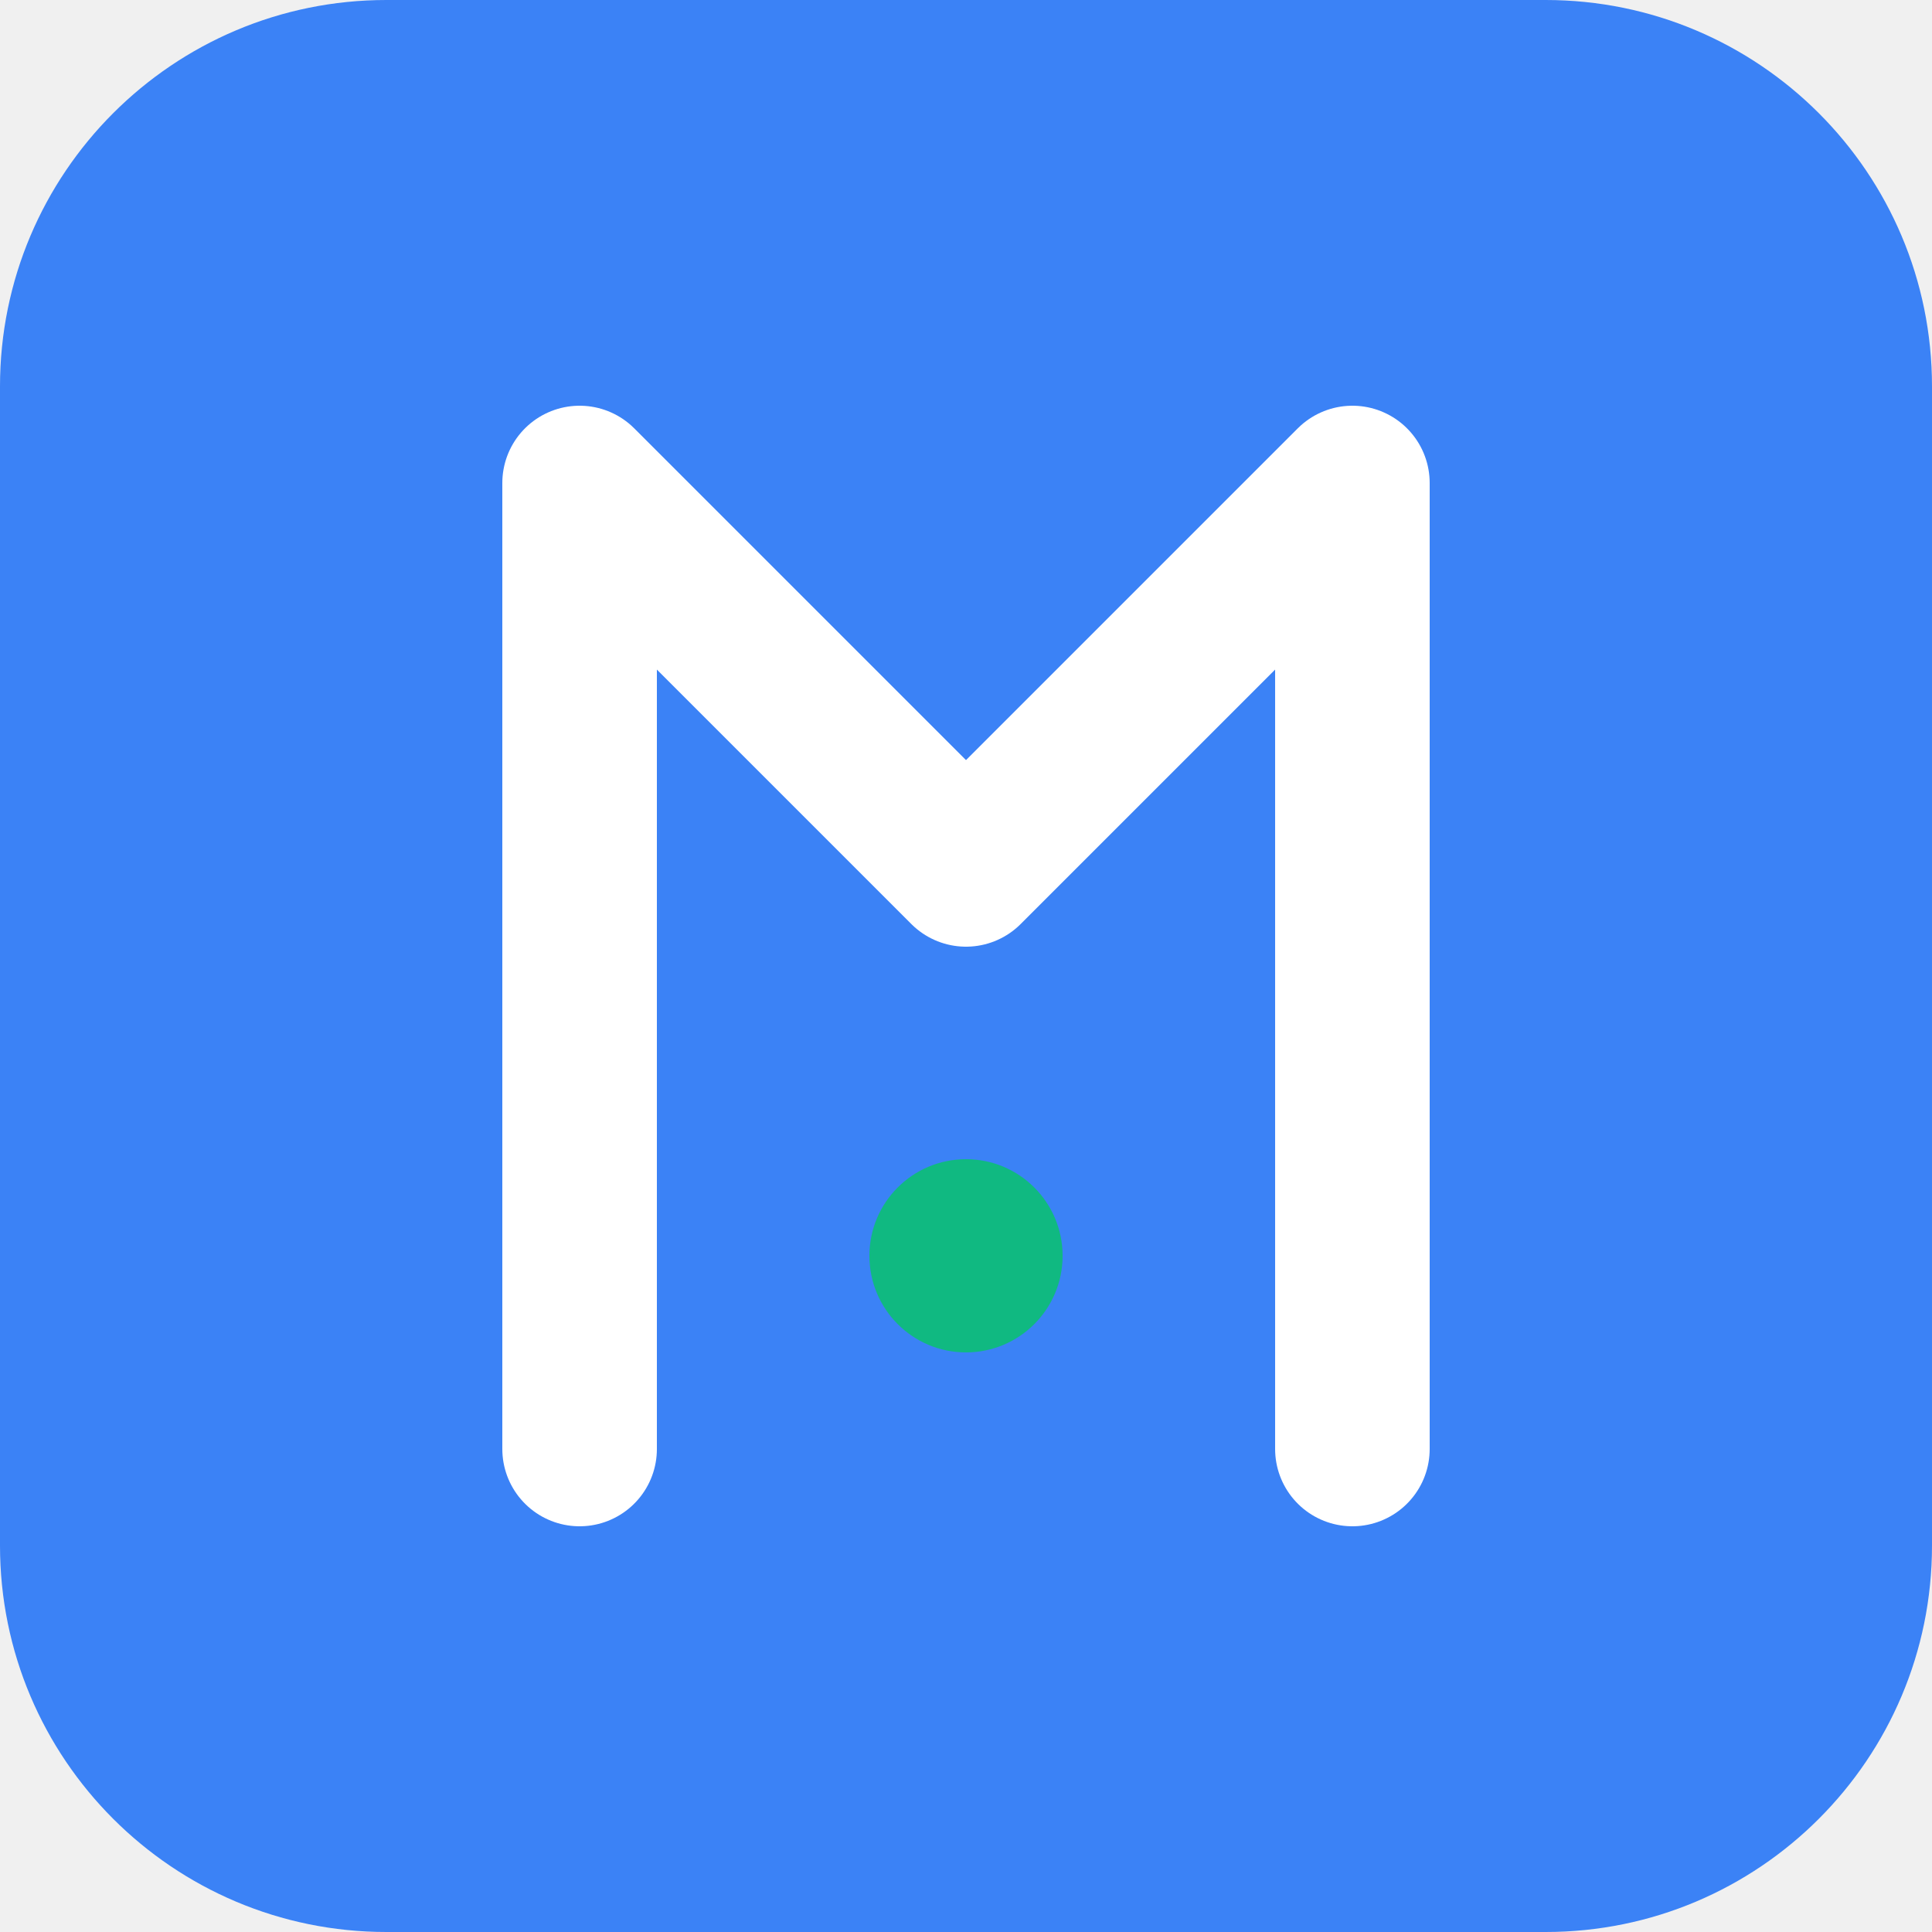
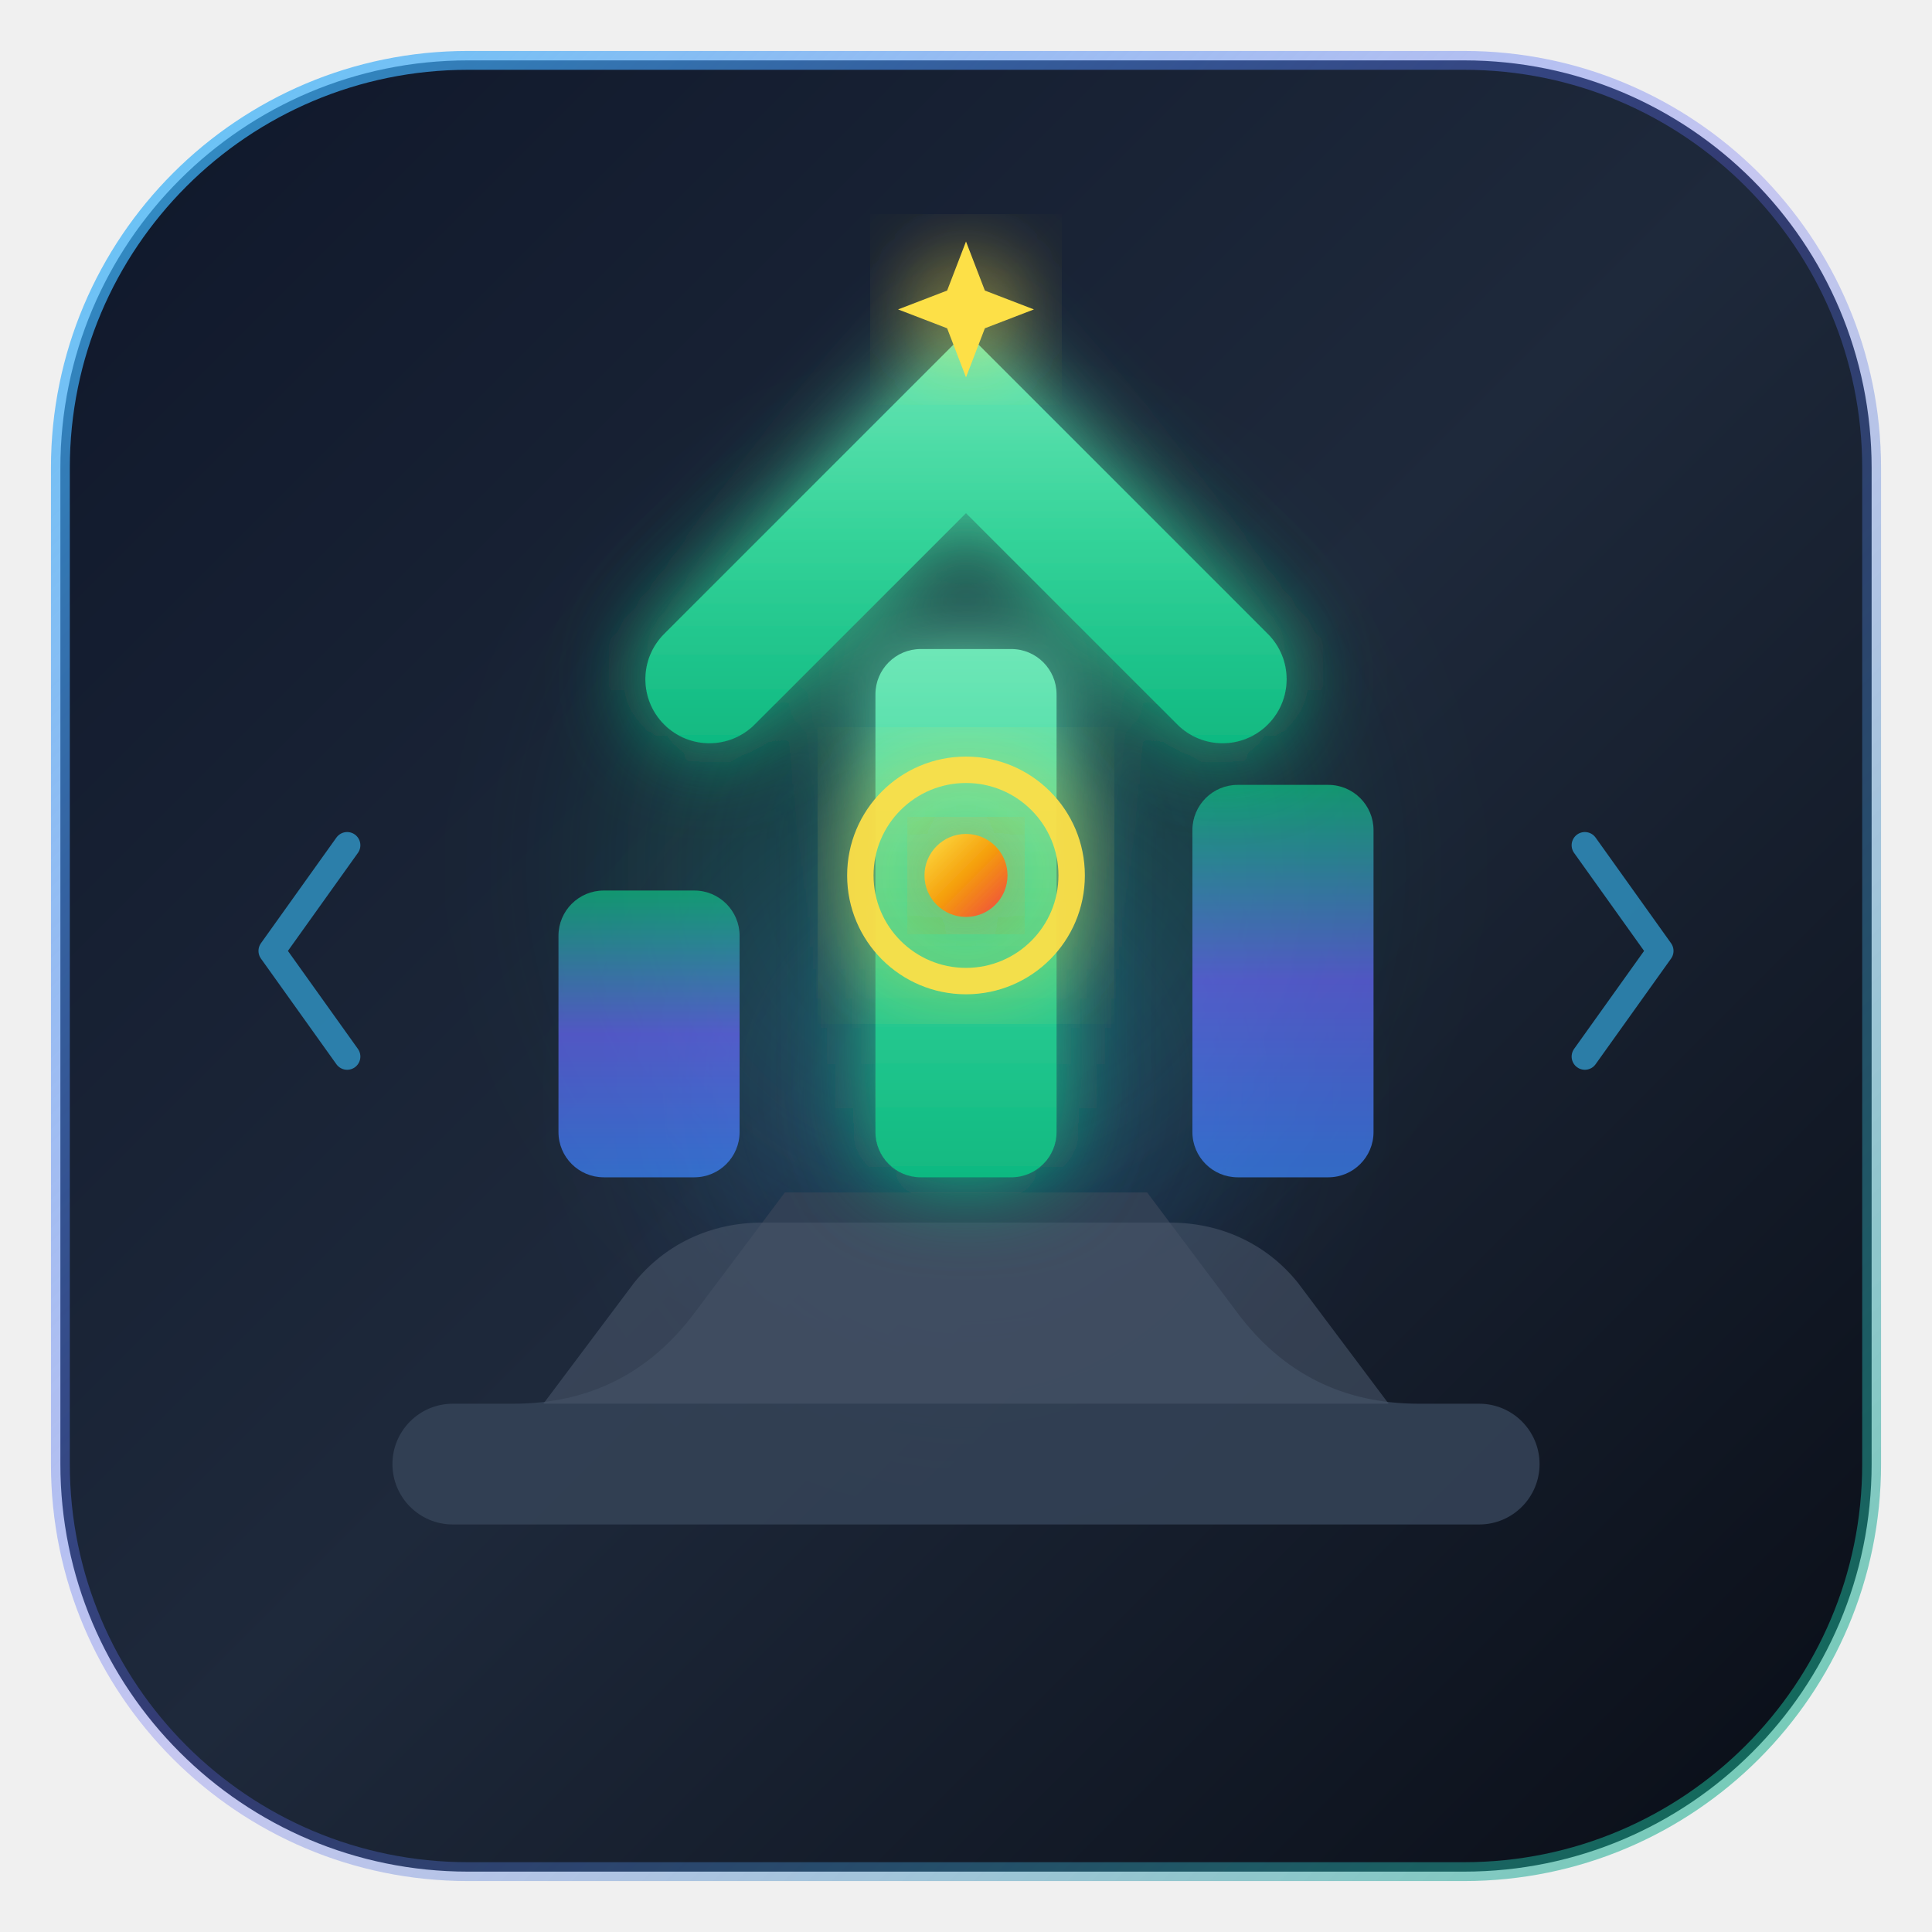
- <svg xmlns="http://www.w3.org/2000/svg" viewBox="0 0 100 100" fill="none">
-   <rect width="100" height="100" rx="20" fill="#3B82F6" />
-   <path d="M30 75V25L50 45L70 25V75" stroke="white" stroke-width="8" stroke-linecap="round" stroke-linejoin="round" />
-   <circle cx="50" cy="65" r="5" fill="#10B981" />
+ <svg xmlns="http://www.w3.org/2000/svg" viewBox="0 0 256 256" fill="none" width="100%" height="100%">
+   <defs>
+     <linearGradient id="rf-bg" x1="0%" y1="0%" x2="100%" y2="100%">
+       <stop offset="0%" stop-color="#0F172A" />
+       <stop offset="50%" stop-color="#1E293B" />
+       <stop offset="100%" stop-color="#090D16" />
+     </linearGradient>
+     <linearGradient id="rf-border" x1="0%" y1="0%" x2="100%" y2="100%">
+       <stop offset="0%" stop-color="#38BDF8" stop-opacity="0.8" />
+       <stop offset="50%" stop-color="#6366F1" stop-opacity="0.3" />
+       <stop offset="100%" stop-color="#10B981" stop-opacity="0.6" />
+     </linearGradient>
+     <linearGradient id="rf-forge-grad" x1="0%" y1="100%" x2="0%" y2="0%">
+       <stop offset="0%" stop-color="#3B82F6" />
+       <stop offset="50%" stop-color="#6366F1" />
+       <stop offset="100%" stop-color="#10B981" />
+     </linearGradient>
+     <linearGradient id="rf-rank-grad" x1="50%" y1="100%" x2="50%" y2="0%">
+       <stop offset="0%" stop-color="#10B981" />
+       <stop offset="50%" stop-color="#34D399" />
+       <stop offset="100%" stop-color="#6EE7B7" />
+     </linearGradient>
+     <linearGradient id="rf-spark-grad" x1="0%" y1="0%" x2="100%" y2="100%">
+       <stop offset="0%" stop-color="#FDE047" />
+       <stop offset="50%" stop-color="#F59E0B" />
+       <stop offset="100%" stop-color="#EF4444" />
+     </linearGradient>
+     <filter id="rf-glow" x="-20%" y="-20%" width="140%" height="140%">
+       <feGaussianBlur stdDeviation="6" result="blur" />
+       <feComposite in="SourceGraphic" in2="blur" operator="over" />
+     </filter>
+     <filter id="rf-ambient-glow" x="-30%" y="-30%" width="160%" height="160%">
+       <feGaussianBlur stdDeviation="12" result="blur" />
+     </filter>
+   </defs>
+   <rect x="8" y="8" width="240" height="240" rx="54" fill="url(#rf-bg)" />
+   <rect x="8" y="8" width="240" height="240" rx="54" stroke="url(#rf-border)" stroke-width="2.5" fill="none" />
+   <circle cx="128" cy="115" r="45" fill="#10B981" opacity="0.18" filter="url(#rf-ambient-glow)" />
+   <circle cx="128" cy="145" r="35" fill="#3B82F6" opacity="0.15" filter="url(#rf-ambient-glow)" />
+   <path d="M68 186C78 186 86 182 92 174L104 158H152L164 174C170 182 178 186 188 186H196C200.418 186 204 189.582 204 194C204 198.418 200.418 202 196 202H60C55.582 202 52 198.418 52 194C52 189.582 55.582 186 60 186H68Z" fill="#334155" opacity="0.9" />
+   <path d="M72 186H184L172 170C168 165 162 162 155 162H101C94 162 88 165 84 170L72 186Z" fill="#475569" opacity="0.6" />
+   <rect x="74" y="118" width="24" height="38" rx="6" fill="url(#rf-forge-grad)" opacity="0.75" />
+   <rect x="158" y="104" width="24" height="52" rx="6" fill="url(#rf-forge-grad)" opacity="0.75" />
+   <g filter="url(#rf-glow)">
+     <rect x="116" y="86" width="24" height="70" rx="6" fill="url(#rf-rank-grad)" />
+     <path d="M128 44L168 84C171.314 87.314 171.314 92.686 168 96C164.686 99.314 159.314 99.314 156 96L128 68L100 96C96.686 99.314 91.314 99.314 88 96C84.686 92.686 84.686 87.314 88 84L128 44Z" fill="url(#rf-rank-grad)" />
+   </g>
+   <circle cx="128" cy="116" r="14" stroke="#FDE047" stroke-width="3.5" fill="none" opacity="0.95" filter="url(#rf-glow)" />
+   <circle cx="128" cy="116" r="5.5" fill="url(#rf-spark-grad)" filter="url(#rf-glow)" />
+   <path d="M46 112L36 126L46 140" stroke="#38BDF8" stroke-width="3.5" stroke-linecap="round" stroke-linejoin="round" opacity="0.6" />
+   <path d="M210 112L220 126L210 140" stroke="#38BDF8" stroke-width="3.5" stroke-linecap="round" stroke-linejoin="round" opacity="0.6" />
+   <path d="M128 32L130.5 38.5L137 41L130.5 43.5L128 50L125.5 43.5L119 41L125.5 38.5L128 32Z" fill="#FDE047" filter="url(#rf-glow)" />
</svg>
